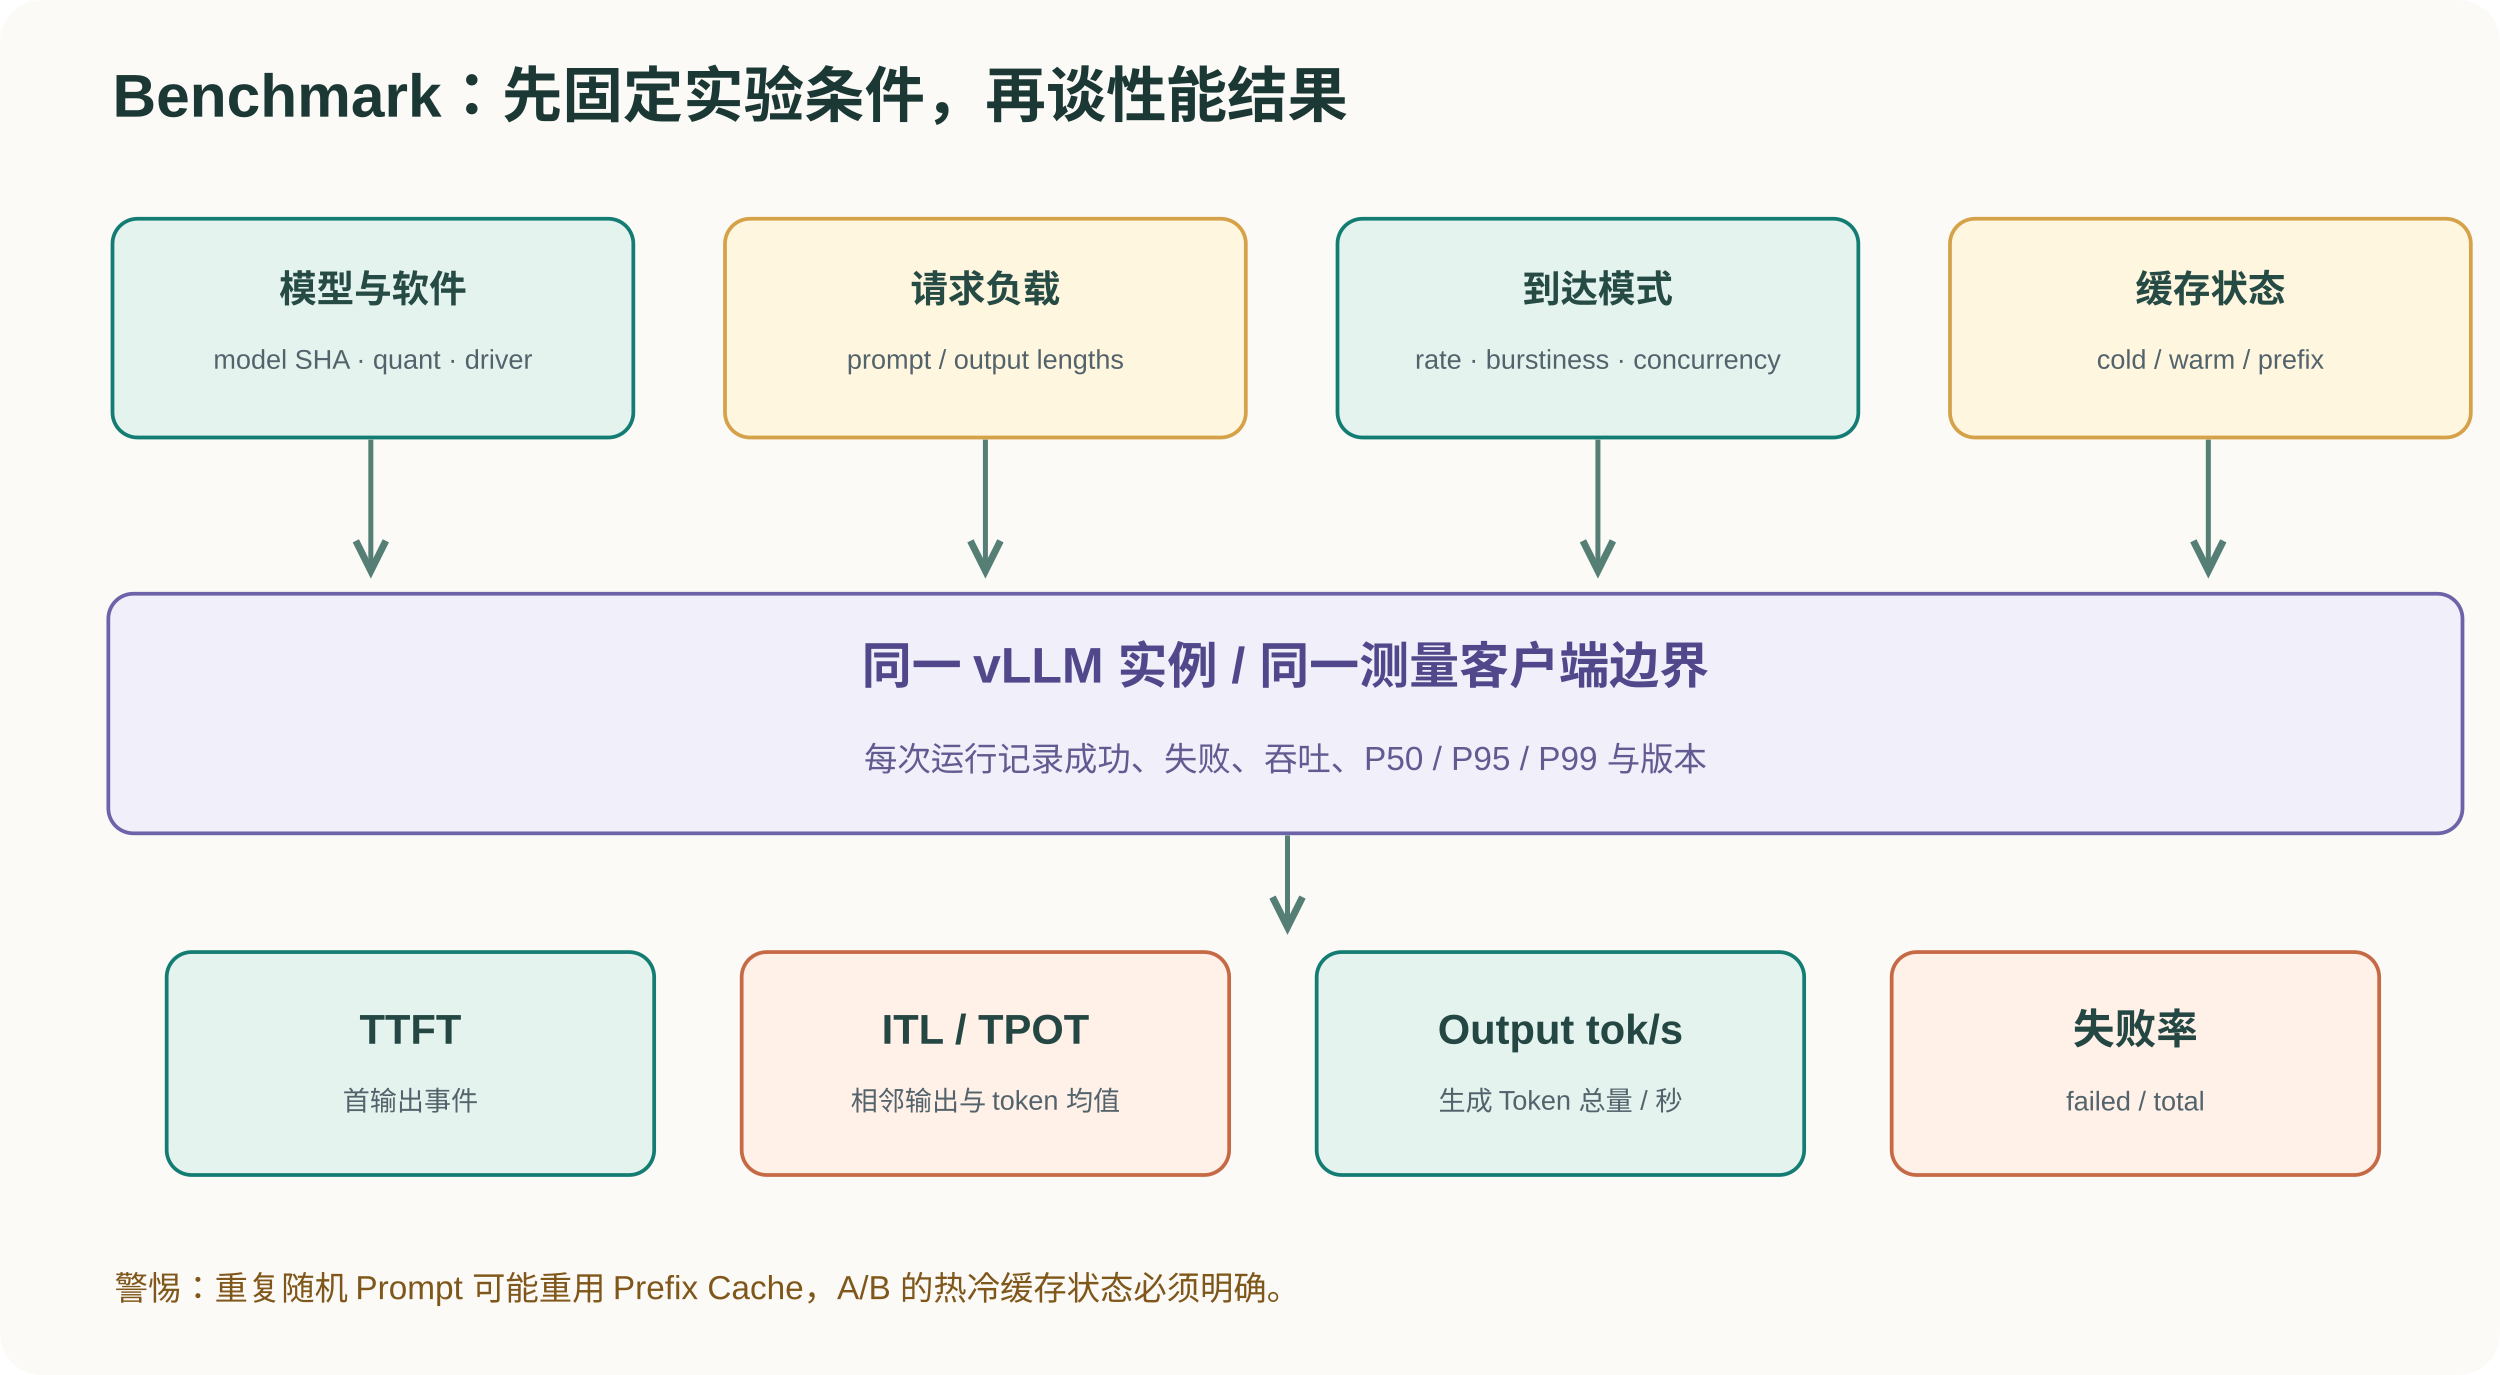
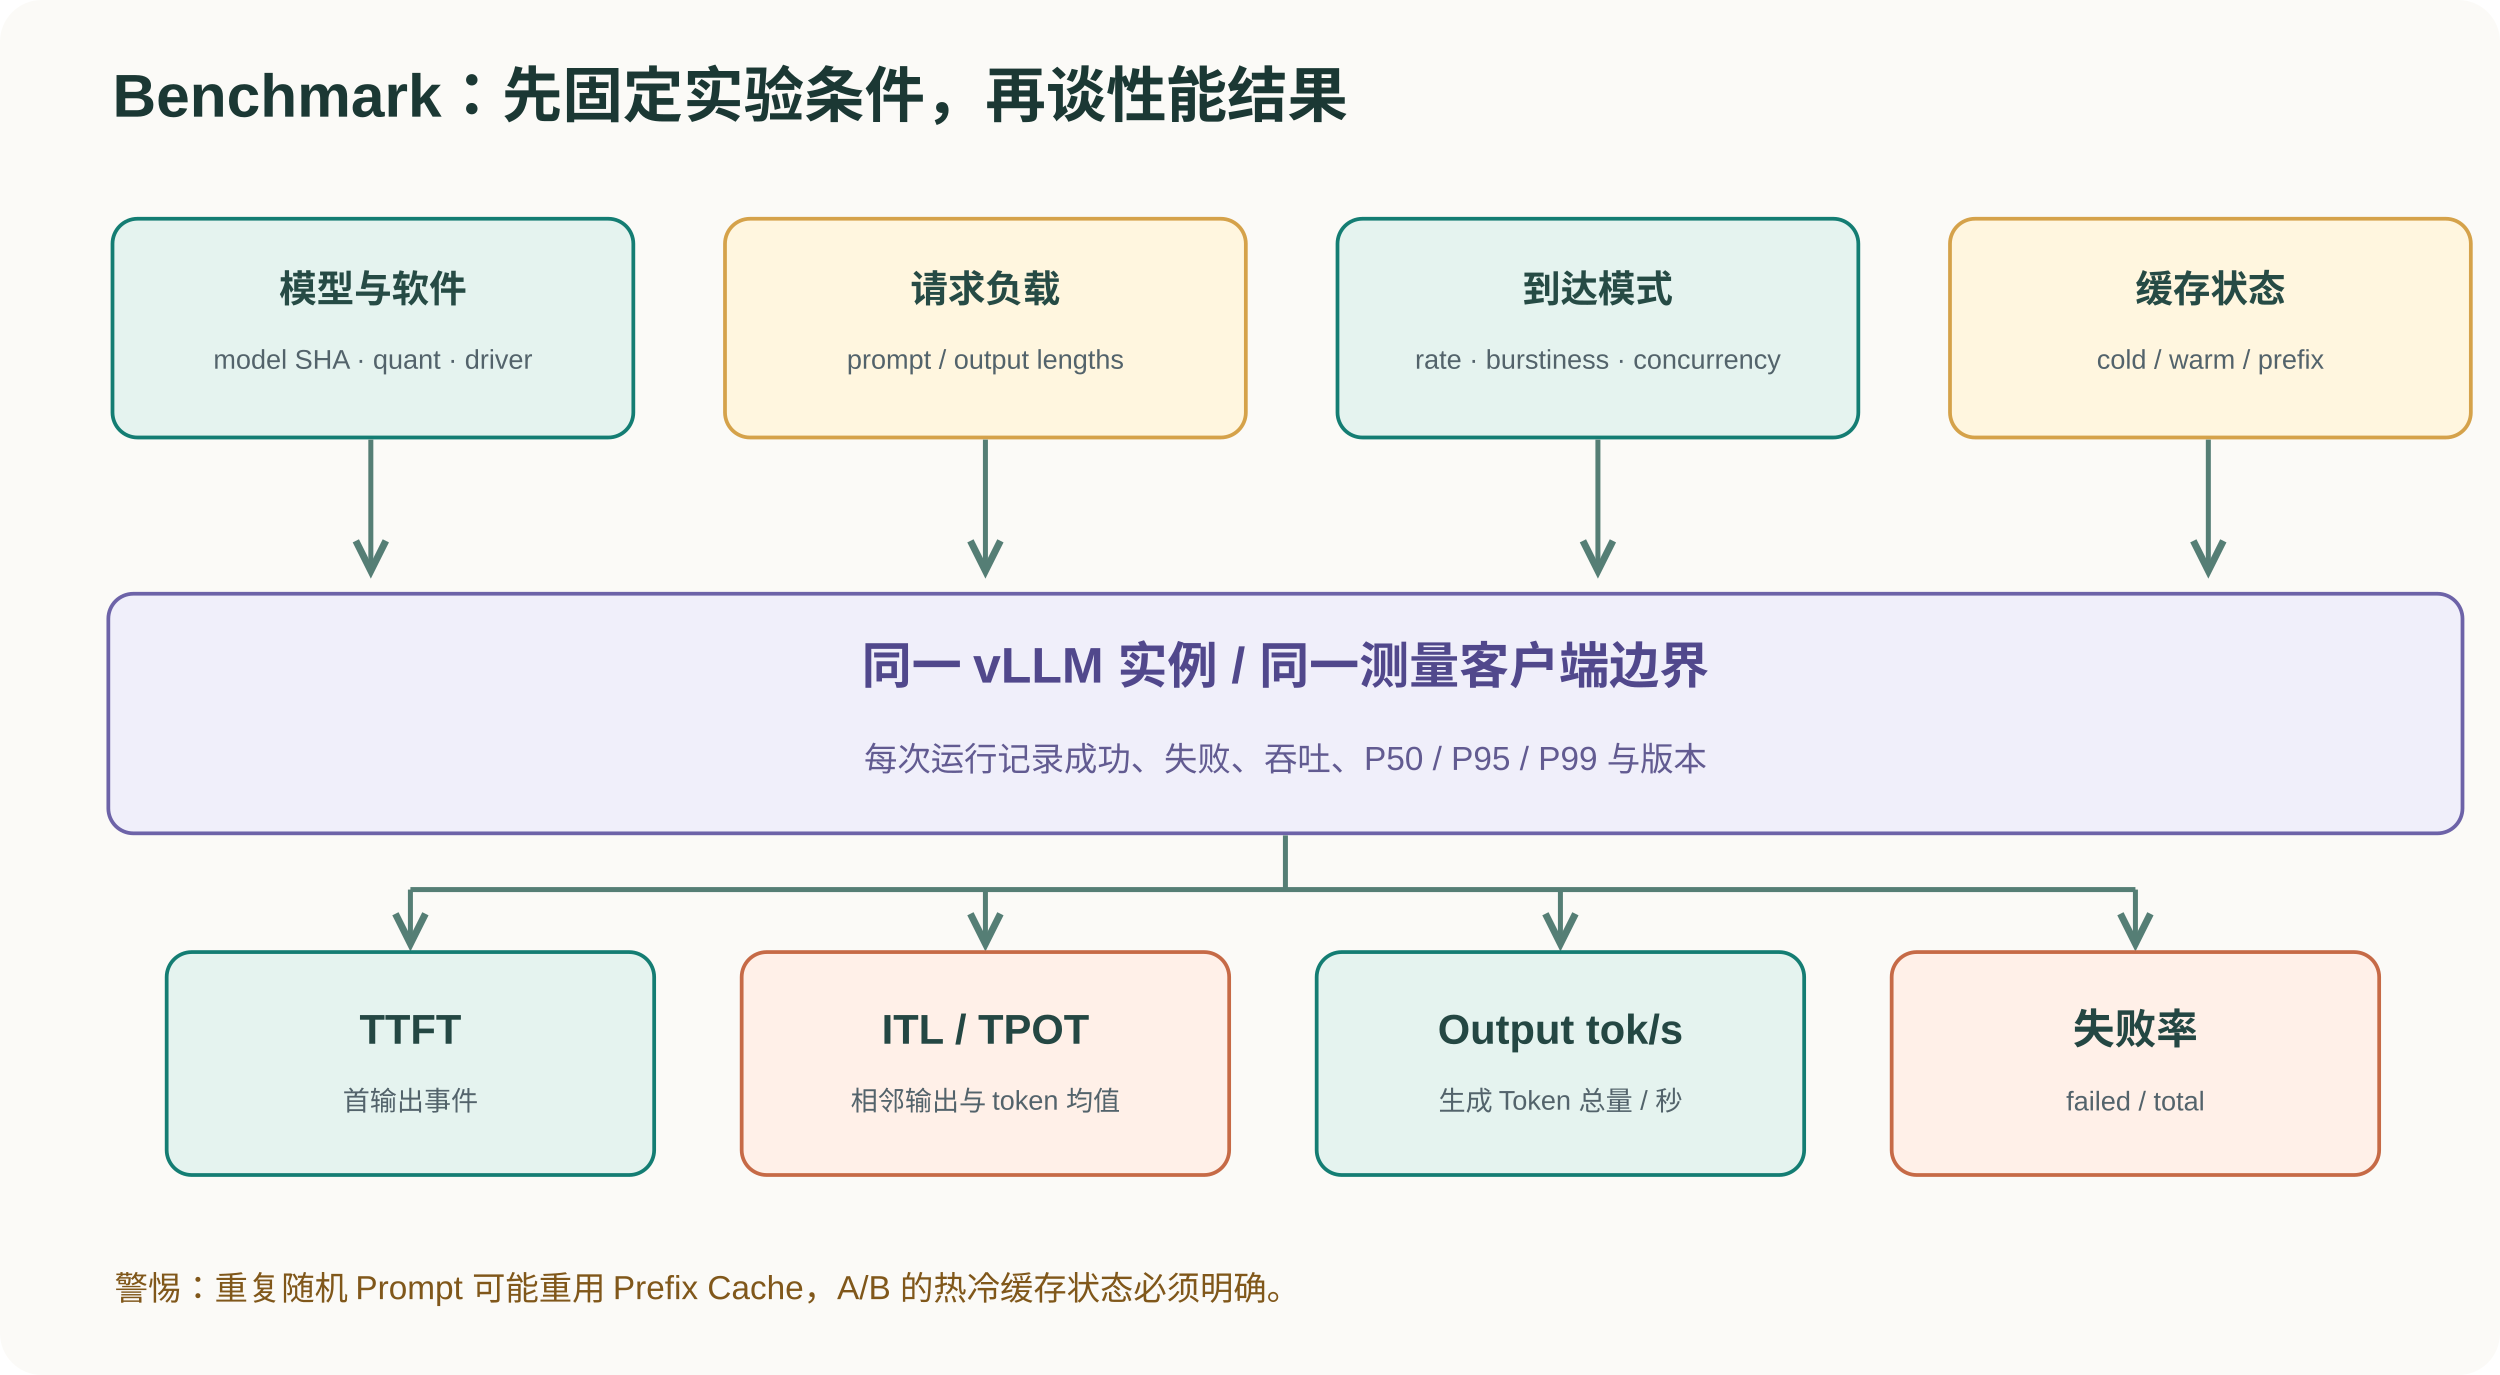
<svg xmlns="http://www.w3.org/2000/svg" role="img" aria-labelledby="svgtitle svgdesc" viewBox="0 0 1200 660">
  <defs>
    <marker id="arr" markerWidth="9" markerHeight="8" refX="7" refY="4" orient="auto">
      <path d="M1 1 L7 4 L1 7" fill="none" stroke="#557e75" stroke-width="1.4" />
    </marker>
  </defs>
  <rect width="1200" height="660" rx="20" fill="#fbfaf7" />
  <text x="54" y="56" text-anchor="start" font-family="Arial,'PingFang SC',sans-serif" font-size="29" font-weight="700" fill="#1b3834">Benchmark：先固定实验条件，再谈性能结果</text>
-   <rect x="54" y="105" width="250" height="105" rx="12" fill="#e5f3ef" stroke="#147d73" stroke-width="1.8" />
+   <rect id="ctrl-model" x="54" y="105" width="250" height="105" rx="12" fill="#e5f3ef" stroke="#147d73" stroke-width="1.8" />
  <text x="179" y="145" text-anchor="middle" font-family="Arial,'PingFang SC',sans-serif" font-size="18" font-weight="700" fill="#264b45">模型与软件</text>
  <text x="179" y="177" text-anchor="middle" font-family="Arial,'PingFang SC',sans-serif" font-size="13" font-weight="400" fill="#53636b">model SHA · quant · driver</text>
-   <rect x="348" y="105" width="250" height="105" rx="12" fill="#fff6df" stroke="#d5a24a" stroke-width="1.8" />
+   <rect id="ctrl-workload" x="348" y="105" width="250" height="105" rx="12" fill="#fff6df" stroke="#d5a24a" stroke-width="1.8" />
  <text x="473" y="145" text-anchor="middle" font-family="Arial,'PingFang SC',sans-serif" font-size="18" font-weight="700" fill="#264b45">请求负载</text>
  <text x="473" y="177" text-anchor="middle" font-family="Arial,'PingFang SC',sans-serif" font-size="13" font-weight="400" fill="#53636b">prompt / output lengths</text>
-   <rect x="642" y="105" width="250" height="105" rx="12" fill="#e5f3ef" stroke="#147d73" stroke-width="1.8" />
+   <rect id="ctrl-arrival" x="642" y="105" width="250" height="105" rx="12" fill="#e5f3ef" stroke="#147d73" stroke-width="1.8" />
  <text x="767" y="145" text-anchor="middle" font-family="Arial,'PingFang SC',sans-serif" font-size="18" font-weight="700" fill="#264b45">到达模式</text>
  <text x="767" y="177" text-anchor="middle" font-family="Arial,'PingFang SC',sans-serif" font-size="13" font-weight="400" fill="#53636b">rate · burstiness · concurrency</text>
-   <rect x="936" y="105" width="250" height="105" rx="12" fill="#fff6df" stroke="#d5a24a" stroke-width="1.8" />
+   <rect id="ctrl-cache" x="936" y="105" width="250" height="105" rx="12" fill="#fff6df" stroke="#d5a24a" stroke-width="1.8" />
  <text x="1061" y="145" text-anchor="middle" font-family="Arial,'PingFang SC',sans-serif" font-size="18" font-weight="700" fill="#264b45">缓存状态</text>
  <text x="1061" y="177" text-anchor="middle" font-family="Arial,'PingFang SC',sans-serif" font-size="13" font-weight="400" fill="#53636b">cold / warm / prefix</text>
-   <path d="M178 211 L178 274" fill="none" stroke="#557e75" stroke-width="2.4" marker-end="url(#arr)" />
-   <path d="M473 211 L473 274" fill="none" stroke="#557e75" stroke-width="2.4" marker-end="url(#arr)" />
-   <path d="M767 211 L767 274" fill="none" stroke="#557e75" stroke-width="2.4" marker-end="url(#arr)" />
-   <path d="M1060 211 L1060 274" fill="none" stroke="#557e75" stroke-width="2.4" marker-end="url(#arr)" />
-   <rect x="52" y="285" width="1130" height="115" rx="12" fill="#f0effa" stroke="#6d63a8" stroke-width="1.8" />
+   <path id="model-to-plane" d="M178 211 L178 274" fill="none" stroke="#557e75" stroke-width="2.4" marker-end="url(#arr)" />
+   <path id="workload-to-plane" d="M473 211 L473 274" fill="none" stroke="#557e75" stroke-width="2.4" marker-end="url(#arr)" />
+   <path id="arrival-to-plane" d="M767 211 L767 274" fill="none" stroke="#557e75" stroke-width="2.4" marker-end="url(#arr)" />
+   <path id="cache-to-plane" d="M1060 211 L1060 274" fill="none" stroke="#557e75" stroke-width="2.4" marker-end="url(#arr)" />
+   <rect id="measure-plane" x="52" y="285" width="1130" height="115" rx="12" fill="#f0effa" stroke="#6d63a8" stroke-width="1.8" />
  <text x="617" y="328" text-anchor="middle" font-family="Arial,'PingFang SC',sans-serif" font-size="24" font-weight="700" fill="#51488c">同一 vLLM 实例 / 同一测量客户端边界</text>
  <text x="617" y="370" text-anchor="middle" font-family="Arial,'PingFang SC',sans-serif" font-size="16" font-weight="400" fill="#625b91">每次运行记录成功、失败、吞吐、P50 / P95 / P99 与版本</text>
-   <path d="M618 401 L618 445" fill="none" stroke="#557e75" stroke-width="2.4" marker-end="url(#arr)" />
-   <rect x="80" y="457" width="234" height="107" rx="12" fill="#e5f3ef" stroke="#147d73" stroke-width="1.8" />
+   <path id="plane-to-bus" d="M617 401 V427" fill="none" stroke="#557e75" stroke-width="2.4" />
+   <path id="metric-bus" d="M197 427 H1025" fill="none" stroke="#557e75" stroke-width="2.4" />
+   <path id="metric-ttft" d="M197 427 V453" fill="none" stroke="#557e75" stroke-width="2.4" marker-end="url(#arr)" />
+   <path id="metric-itl" d="M473 427 V453" fill="none" stroke="#557e75" stroke-width="2.4" marker-end="url(#arr)" />
+   <path id="metric-throughput" d="M749 427 V453" fill="none" stroke="#557e75" stroke-width="2.4" marker-end="url(#arr)" />
+   <path id="metric-failure" d="M1025 427 V453" fill="none" stroke="#557e75" stroke-width="2.4" marker-end="url(#arr)" />
+   <rect id="out-ttft" x="80" y="457" width="234" height="107" rx="12" fill="#e5f3ef" stroke="#147d73" stroke-width="1.8" />
  <text x="197" y="501" text-anchor="middle" font-family="Arial,'PingFang SC',sans-serif" font-size="20" font-weight="700" fill="#244743">TTFT</text>
  <text x="197" y="533" text-anchor="middle" font-family="Arial,'PingFang SC',sans-serif" font-size="13" font-weight="400" fill="#53636b">首输出事件</text>
-   <rect x="356" y="457" width="234" height="107" rx="12" fill="#fff0e8" stroke="#c66a46" stroke-width="1.8" />
+   <rect id="out-itl" x="356" y="457" width="234" height="107" rx="12" fill="#fff0e8" stroke="#c66a46" stroke-width="1.8" />
  <text x="473" y="501" text-anchor="middle" font-family="Arial,'PingFang SC',sans-serif" font-size="20" font-weight="700" fill="#244743">ITL / TPOT</text>
  <text x="473" y="533" text-anchor="middle" font-family="Arial,'PingFang SC',sans-serif" font-size="13" font-weight="400" fill="#53636b">相邻输出与 token 均值</text>
-   <rect x="632" y="457" width="234" height="107" rx="12" fill="#e5f3ef" stroke="#147d73" stroke-width="1.8" />
+   <rect id="out-throughput" x="632" y="457" width="234" height="107" rx="12" fill="#e5f3ef" stroke="#147d73" stroke-width="1.8" />
  <text x="749" y="501" text-anchor="middle" font-family="Arial,'PingFang SC',sans-serif" font-size="20" font-weight="700" fill="#244743">Output tok/s</text>
  <text x="749" y="533" text-anchor="middle" font-family="Arial,'PingFang SC',sans-serif" font-size="13" font-weight="400" fill="#53636b">生成 Token 总量 / 秒</text>
-   <rect x="908" y="457" width="234" height="107" rx="12" fill="#fff0e8" stroke="#c66a46" stroke-width="1.8" />
+   <rect id="out-failure" x="908" y="457" width="234" height="107" rx="12" fill="#fff0e8" stroke="#c66a46" stroke-width="1.8" />
  <text x="1025" y="501" text-anchor="middle" font-family="Arial,'PingFang SC',sans-serif" font-size="20" font-weight="700" fill="#244743">失败率</text>
  <text x="1025" y="533" text-anchor="middle" font-family="Arial,'PingFang SC',sans-serif" font-size="13" font-weight="400" fill="#53636b">failed / total</text>
  <text x="55" y="624" text-anchor="start" font-family="Arial,'PingFang SC',sans-serif" font-size="16" font-weight="400" fill="#80571a">警惕：重复随机 Prompt 可能重用 Prefix Cache，A/B 的热冷缓存状态必须明确。</text>
</svg>
